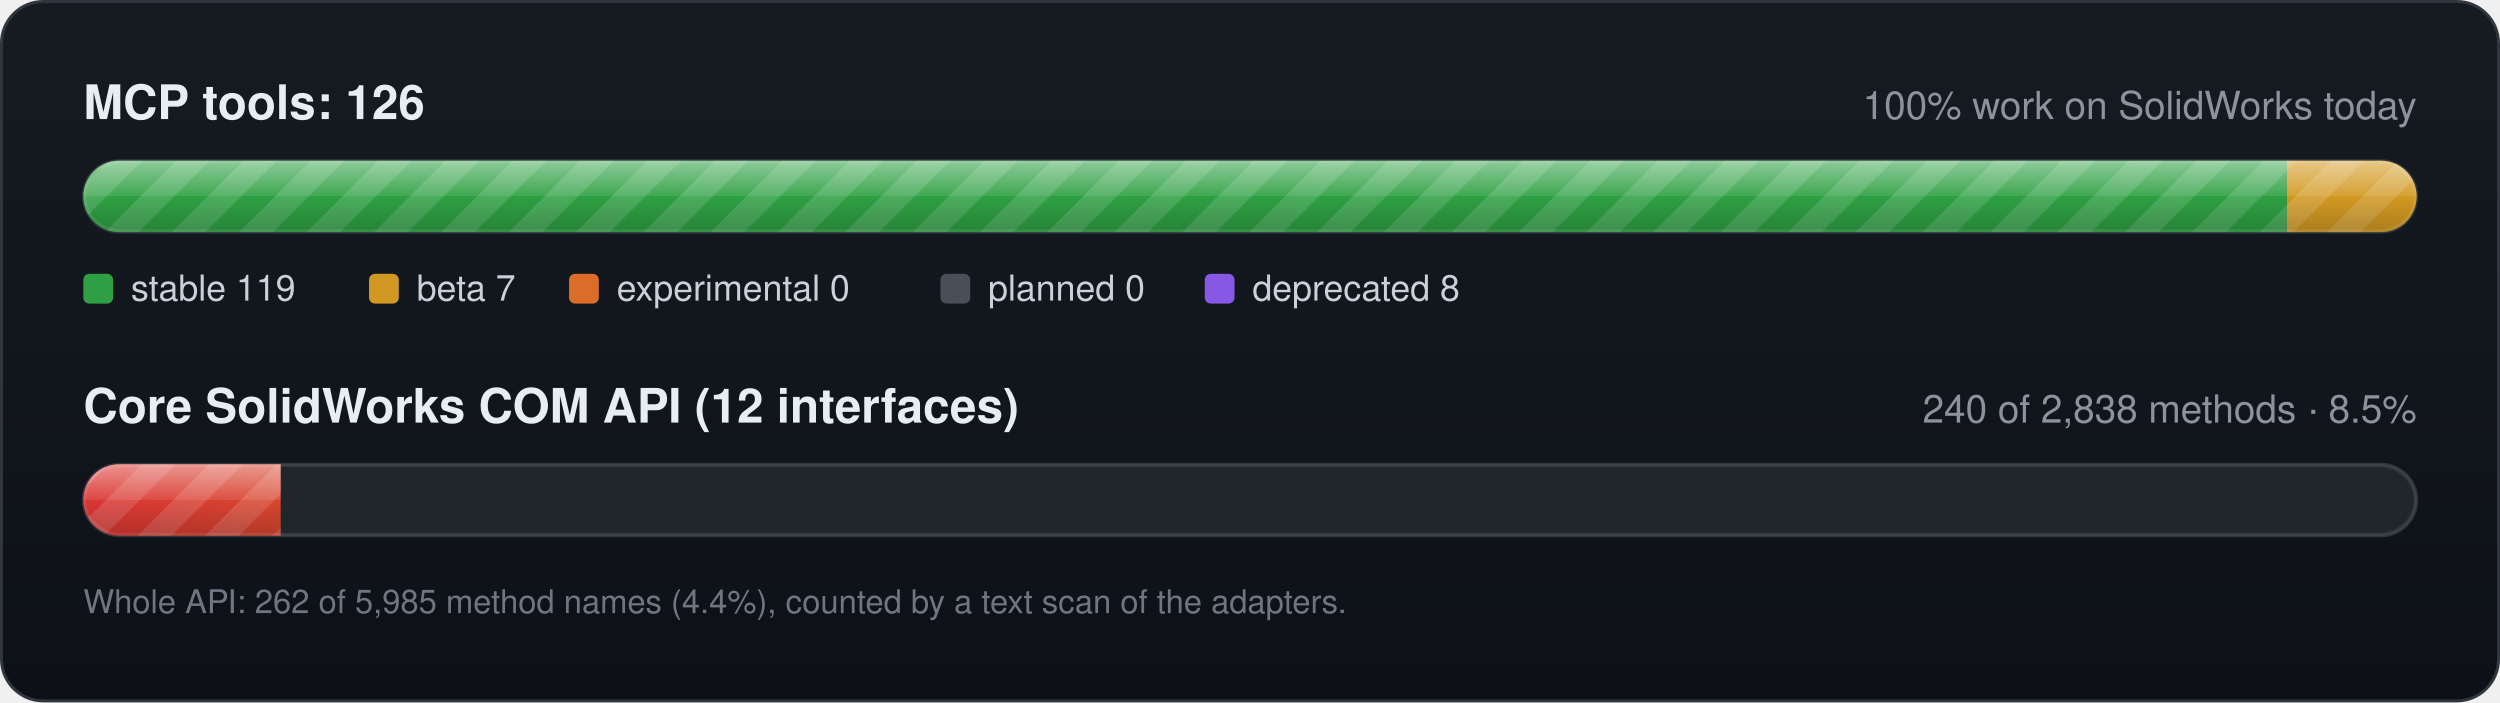
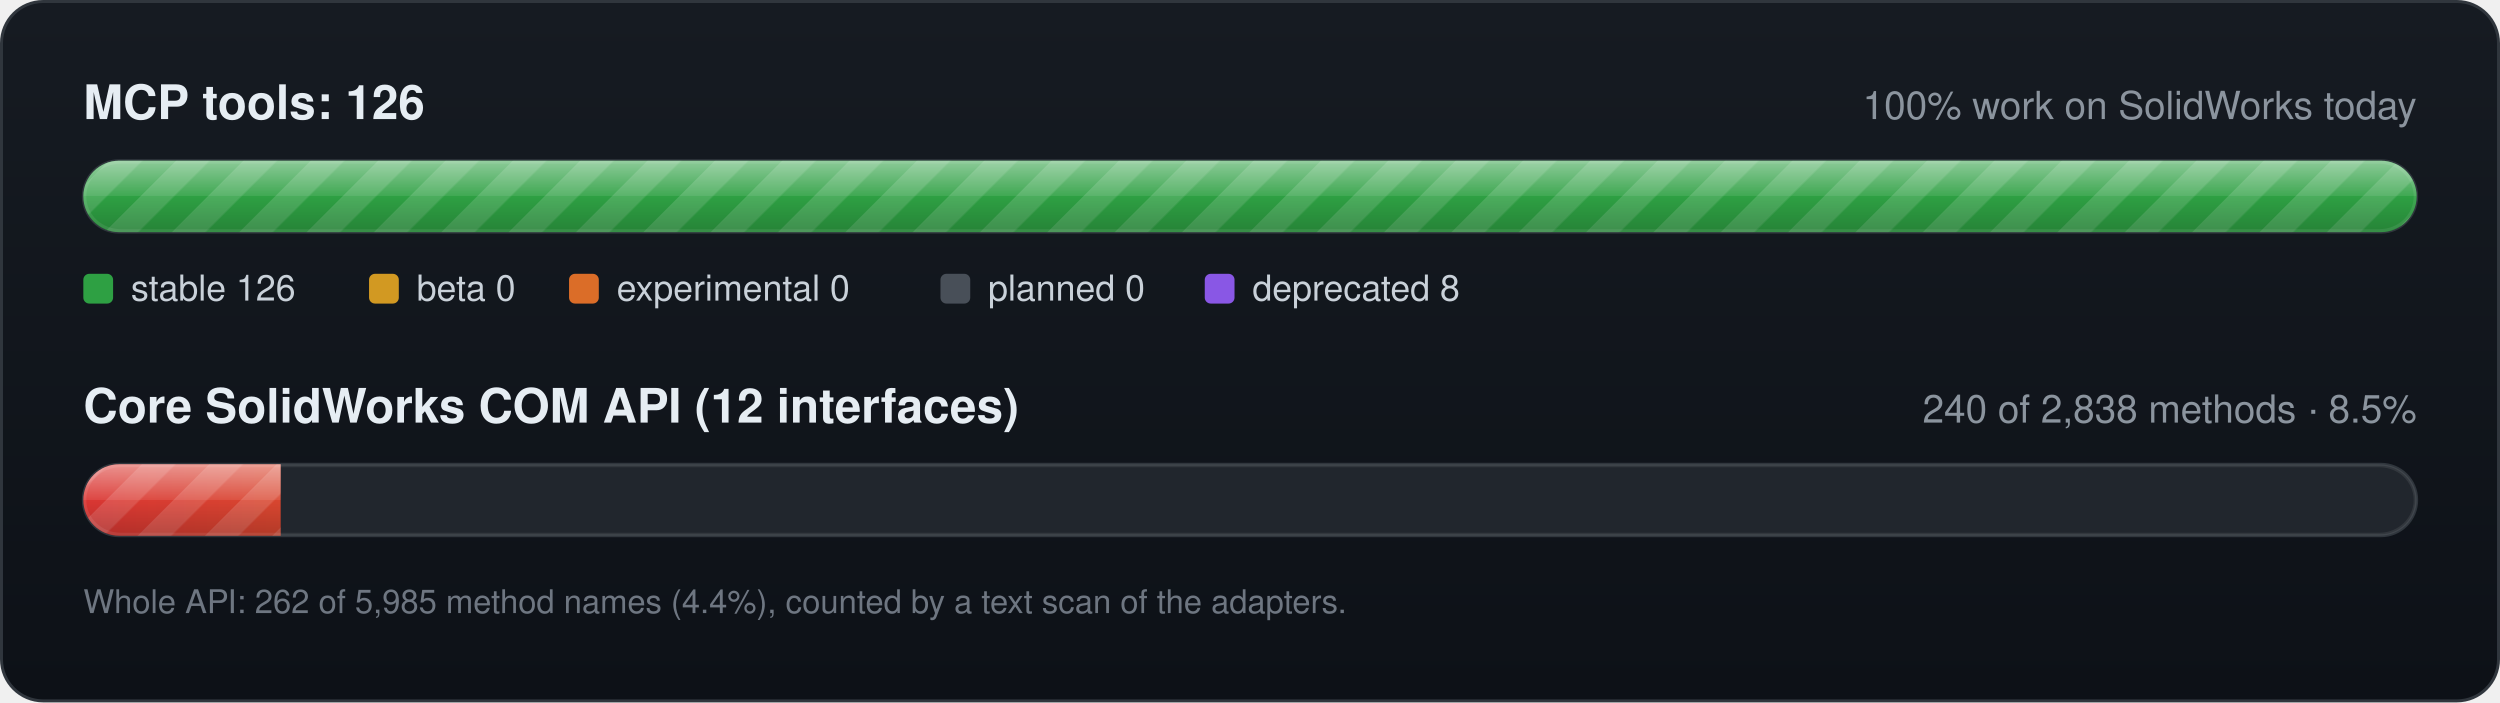
<svg xmlns="http://www.w3.org/2000/svg" width="840" height="236" viewBox="0 0 840 236" role="img" aria-label="Project progress">
  <defs>
    <linearGradient id="panel" x1="0" y1="0" x2="0" y2="1">
      <stop offset="0" stop-color="#161b22" />
      <stop offset="1" stop-color="#0d1117" />
    </linearGradient>
    <linearGradient id="gloss" x1="0" y1="0" x2="0" y2="1">
      <stop offset="0" stop-color="#fff" stop-opacity=".45" />
      <stop offset=".5" stop-color="#fff" stop-opacity=".08" />
      <stop offset=".5" stop-color="#000" stop-opacity="0" />
      <stop offset="1" stop-color="#000" stop-opacity=".18" />
    </linearGradient>
    <linearGradient id="heat" gradientUnits="userSpaceOnUse" x1="28" y1="0" x2="812" y2="0">
      <stop offset="0" stop-color="#da3633" />
      <stop offset=".5" stop-color="#d29922" />
      <stop offset="1" stop-color="#2ea043" />
    </linearGradient>
    <pattern id="stripes" width="16" height="16" patternUnits="userSpaceOnUse" patternTransform="rotate(45)">
      <rect width="8" height="16" fill="#fff" fill-opacity=".14" />
      <animateTransform attributeName="patternTransform" type="translate" additive="sum" from="0 0" to="16 0" dur="1.6s" repeatCount="indefinite" />
    </pattern>
    <clipPath id="track-tools">
      <rect x="28" y="54" width="784" height="24" rx="12.0" />
    </clipPath>
    <clipPath id="track-com">
      <rect x="28" y="156" width="784" height="24" rx="12.0" />
    </clipPath>
  </defs>
  <rect x=".5" y=".5" width="839" height="235" rx="14" fill="url(#panel)" stroke="#30363d" />
  <text x="28" y="40" font-family="-apple-system,'Segoe UI',Helvetica,Arial,sans-serif" font-size="16" fill="#e6edf3" font-weight="600" text-anchor="start">MCP tools: 126</text>
  <text x="812" y="40" font-family="-apple-system,'Segoe UI',Helvetica,Arial,sans-serif" font-size="13" fill="#8b949e" font-weight="400" text-anchor="end">100% work on SolidWorks today</text>
  <rect x="28" y="54" width="784" height="24" rx="12.0" fill="#21262d" stroke="#30363d" />
  <g clip-path="url(#track-tools)">
-     <rect x="28.0" y="54" width="740.4" height="24" fill="#2ea043" />
-     <rect x="768.4" y="54" width="43.6" height="24" fill="#d29922" />
+     <rect x="28.0" y="54" width="784.0" height="24" fill="#2ea043" />
+     <rect x="812.0" y="54" width="0.0" height="24" fill="#d29922" />
    <rect x="812.0" y="54" width="0.0" height="24" fill="#db6d28" />
    <rect x="28" y="54" width="784.0" height="24" fill="url(#stripes)" />
    <rect x="28" y="54" width="784.0" height="24" fill="url(#gloss)" />
  </g>
  <rect x="28.5" y="54.5" width="783" height="23" rx="12.0" fill="none" stroke="#fff" stroke-opacity=".08" />
  <rect x="28" y="92" width="10" height="10" rx="2" fill="#2ea043" />
-   <text x="44" y="101" font-family="-apple-system,'Segoe UI',Helvetica,Arial,sans-serif" font-size="12" fill="#c9d1d9" font-weight="400" text-anchor="start">stable 119</text>
+   <text x="44" y="101" font-family="-apple-system,'Segoe UI',Helvetica,Arial,sans-serif" font-size="12" fill="#c9d1d9" font-weight="400" text-anchor="start">stable 126</text>
  <rect x="124" y="92" width="10" height="10" rx="2" fill="#d29922" />
-   <text x="140" y="101" font-family="-apple-system,'Segoe UI',Helvetica,Arial,sans-serif" font-size="12" fill="#c9d1d9" font-weight="400" text-anchor="start">beta 7</text>
+   <text x="140" y="101" font-family="-apple-system,'Segoe UI',Helvetica,Arial,sans-serif" font-size="12" fill="#c9d1d9" font-weight="400" text-anchor="start">beta 0</text>
  <rect x="191.2" y="92" width="10" height="10" rx="2" fill="#db6d28" />
  <text x="207.2" y="101" font-family="-apple-system,'Segoe UI',Helvetica,Arial,sans-serif" font-size="12" fill="#c9d1d9" font-weight="400" text-anchor="start">experimental 0</text>
  <rect x="316" y="92" width="10" height="10" rx="2" fill="#484f58" />
  <text x="332" y="101" font-family="-apple-system,'Segoe UI',Helvetica,Arial,sans-serif" font-size="12" fill="#c9d1d9" font-weight="400" text-anchor="start">planned 0</text>
  <rect x="404.8" y="92" width="10" height="10" rx="2" fill="#8957e5" />
  <text x="420.8" y="101" font-family="-apple-system,'Segoe UI',Helvetica,Arial,sans-serif" font-size="12" fill="#c9d1d9" font-weight="400" text-anchor="start">deprecated 8</text>
  <text x="28" y="142" font-family="-apple-system,'Segoe UI',Helvetica,Arial,sans-serif" font-size="16" fill="#e6edf3" font-weight="600" text-anchor="start">Core SolidWorks COM API (12 interfaces)</text>
  <text x="812" y="142" font-family="-apple-system,'Segoe UI',Helvetica,Arial,sans-serif" font-size="13" fill="#8b949e" font-weight="400" text-anchor="end">240 of 2,838 methods · 8.5%</text>
  <rect x="28" y="156" width="784" height="24" rx="12.0" fill="#21262d" stroke="#30363d" />
  <g clip-path="url(#track-com)">
    <rect x="28.0" y="156" width="66.3" height="24" fill="url(#heat)" />
    <rect x="28" y="156" width="66.3" height="24" fill="url(#stripes)" />
    <rect x="28" y="156" width="66.3" height="24" fill="url(#gloss)" />
  </g>
  <rect x="28.5" y="156.5" width="783" height="23" rx="12.0" fill="none" stroke="#fff" stroke-opacity=".08" />
  <text x="28" y="206" font-family="-apple-system,'Segoe UI',Helvetica,Arial,sans-serif" font-size="11" fill="#6e7681" font-weight="400" text-anchor="start">Whole API: 262 of 5,985 method names (4.4%), counted by a text scan of the adapters.</text>
</svg>
